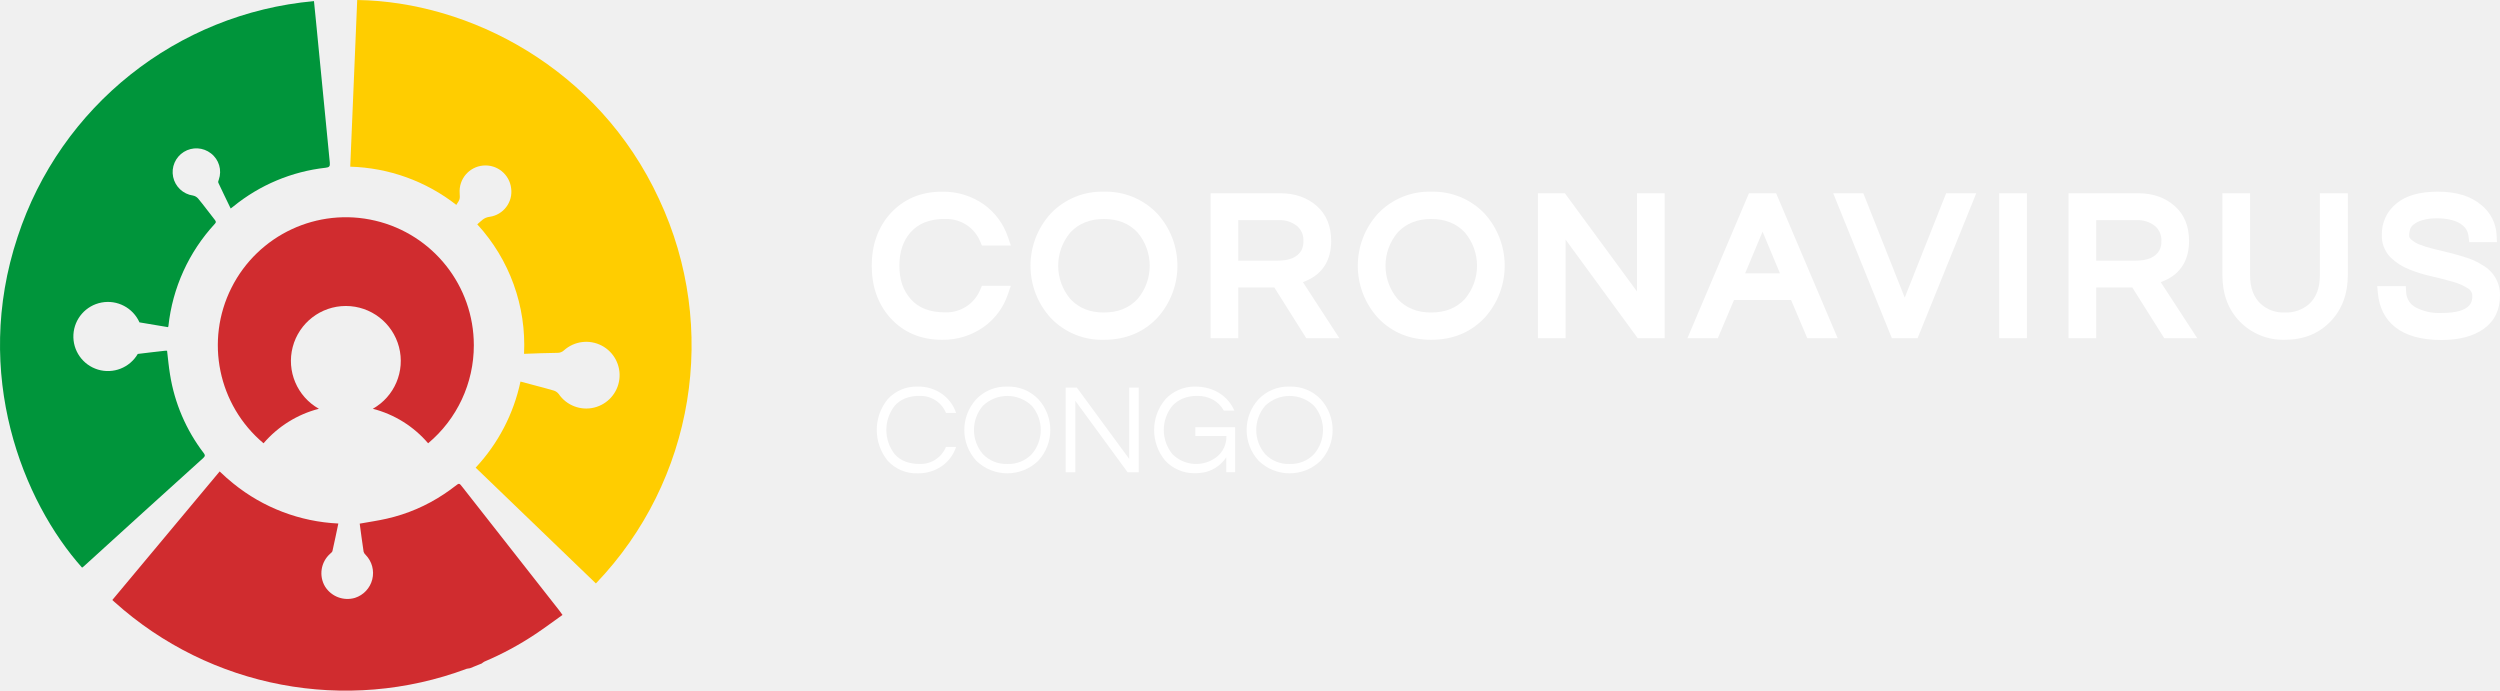
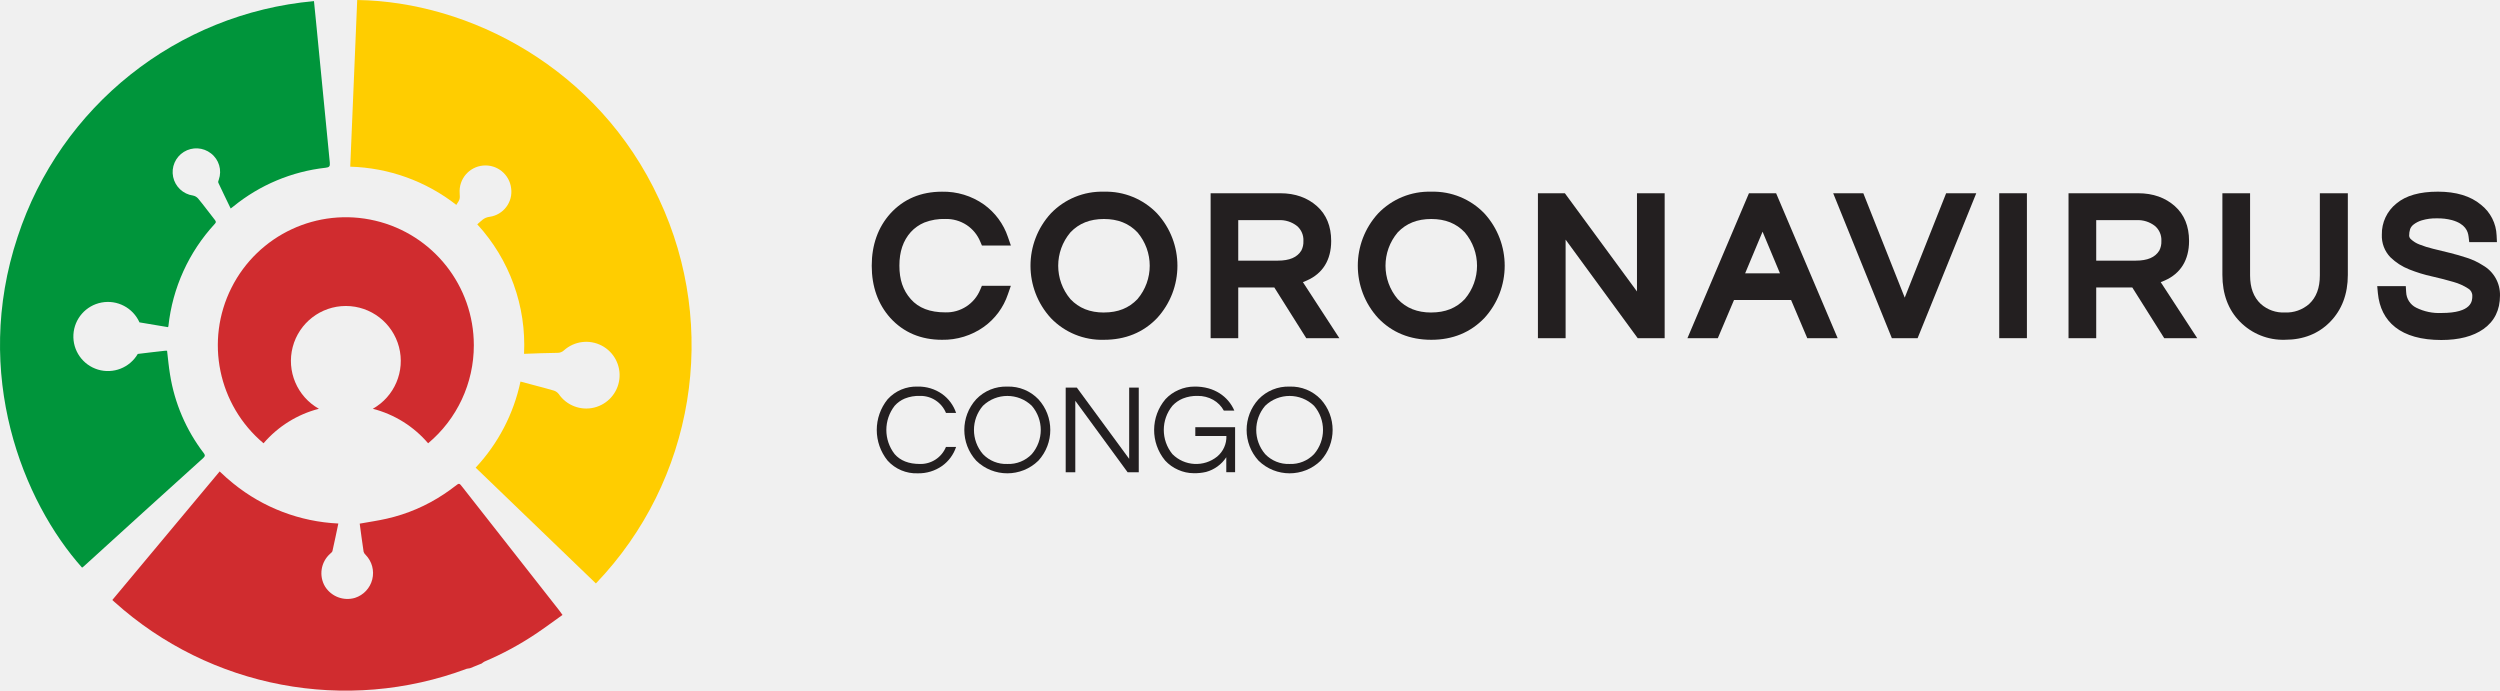
- <svg xmlns="http://www.w3.org/2000/svg" viewBox="74.705 300.78 850.587 234.984" width="850.587" height="234.984">
+ <svg xmlns="http://www.w3.org/2000/svg" width="850.587" height="234.984" viewBox="74.705 300.78 850.587 234.984">
  <defs>
-     <style>.cls-1,.cls-2{fill:#d02c2f;}.cls-1{fill-rule:evenodd;}.cls-3{fill:#ffcd00;}.cls-4{fill:#00953b;}.cls-5{fill:#231f20;}</style>
+     <style>.cls-1,.cls-2{fill:#d02c2f}.cls-1{fill-rule:evenodd}.cls-3{fill:#ffcd00}.cls-4{fill:#00953b}.cls-5{fill:#231f20}</style>
  </defs>
-   <path class="cls-1" d="M235.92,418.24a43.44,43.44,0,0,1-15.55,33.36,36.86,36.86,0,0,0-18.82-11.74,18.69,18.69,0,1,0-18.35,0,37,37,0,0,0-18.83,11.74,43.55,43.55,0,1,1,71.55-33.36Z" />
-   <path class="cls-2" d="M266.09,510c-3.14,2.23-6.12,4.46-9.21,6.52a105.76,105.76,0,0,1-17.34,9.35,5.23,5.23,0,0,0-.92.64l-4,1.62a6.36,6.36,0,0,0-1.09.18,117.64,117.64,0,0,1-119.88-22.72l-.73-.67,36.52-43.74q2.26,2.19,4.65,4.11a61.27,61.27,0,0,0,35.73,13.61c-.67,3.16-1.3,6.27-2,9.35-.08.36-.5.66-.8.94a8.88,8.88,0,0,0-1.72,11.16,9,9,0,0,0,10.19,3.84,8.86,8.86,0,0,0,3.67-14.57,2.39,2.39,0,0,1-.74-1.11c-.49-3.23-.91-6.45-1.33-9.57,3.15-.57,6.21-1,9.21-1.69a58.11,58.11,0,0,0,19.47-8.36q1.93-1.28,3.78-2.71c1.4-1.09,1.39-1.1,2.5.33l32.88,41.9C265.29,508.85,265.62,509.33,266.09,510Z" />
-   <path class="cls-3" d="M253,421.17a60.61,60.61,0,0,0-15.91-44.06c1.3-1.09,2.23-2.34,4.19-2.56a8.62,8.62,0,0,0,7.34-9.69,8.8,8.8,0,0,0-17.52,1.63c.12,2.06.12,2.06-1.14,4a61.38,61.38,0,0,0-36.09-13q1.19-28.44,2.37-56.71c38.05.55,82,23,102.69,67.73a117.16,117.16,0,0,1-21.48,130.78l-40.91-39.4a61.58,61.58,0,0,0,15.25-29.29l4.68,1.25c2.21.6,4.45,1.14,6.64,1.81a3.42,3.42,0,0,1,1.68,1.16,11.35,11.35,0,1,0,1.83-14.87,3.17,3.17,0,0,1-2.25.88C260.65,420.89,256.93,421,253,421.17Z" />
-   <path class="cls-4" d="M102.63,493.91c-20.06-22.46-37.5-65.65-21.94-112.52a117.2,117.2,0,0,1,100.84-80.23c.23,2.3.47,4.6.69,6.91q2.34,24,4.7,48.07c.12,1.23-.2,1.58-1.41,1.71A60.24,60.24,0,0,0,154.13,371c-.26.21-.52.4-.94.72-1.43-3-2.85-5.84-4.19-8.74-.14-.28,0-.74.15-1.08a7.94,7.94,0,0,0-2.65-8.92,8.07,8.07,0,1,0-6.14,14.33,3.12,3.12,0,0,1,1.74,1c2,2.4,3.8,4.89,5.72,7.31.37.49.48.8,0,1.29A60.82,60.82,0,0,0,132,411.75c0,.08-.06.16-.13.34-3.23-.53-6.47-1.06-9.71-1.63a11.76,11.76,0,1,0-.58,10.74c3.11-.4,6.23-.73,9.33-1.09a4.56,4.56,0,0,1,.64,0c.32,2.71.56,5.4,1,8.06A59.23,59.23,0,0,0,144,454.91c.52.69.56,1-.1,1.66q-20.43,18.45-40.8,37C103,493.67,102.79,493.79,102.63,493.91Z" />
-   <path class="cls-5" d="M389.2,376.49a18.26,18.26,0,0,1,7.16-1.21,12.63,12.63,0,0,1,7.25,2.07,12.47,12.47,0,0,1,4.62,5.65l.56,1.31h9.85l-1-2.88a22.39,22.39,0,0,0-8.19-11.09A23.89,23.89,0,0,0,395.2,366c-7.17,0-13.08,2.5-17.58,7.45-4.2,4.69-6.32,10.66-6.32,17.75s2.12,13.06,6.33,17.76c4.49,4.93,10.4,7.43,17.57,7.43A23.9,23.9,0,0,0,409.43,412a22.37,22.37,0,0,0,8.2-11.1l1-2.88h-9.85l-.56,1.31a12.44,12.44,0,0,1-11.87,7.73c-5.25,0-9.09-1.47-11.77-4.51s-3.87-6.65-3.87-11.4,1.26-8.48,3.87-11.41A13.18,13.18,0,0,1,389.2,376.49Z" style="fill: rgb(255, 255, 255);" />
-   <path class="cls-5" d="M450.3,366a24.05,24.05,0,0,0-18.06,7.39,26.35,26.35,0,0,0,0,35.61,24.05,24.05,0,0,0,18.07,7.39c7.29,0,13.37-2.48,18.07-7.38a26.36,26.36,0,0,0,0-35.62A24.1,24.1,0,0,0,450.3,366Zm0,41.11c-4.77,0-8.5-1.49-11.4-4.56a17.58,17.58,0,0,1,0-22.71c2.9-3.06,6.64-4.55,11.4-4.55s8.51,1.49,11.41,4.55a17.54,17.54,0,0,1,0,22.71C458.8,405.61,455.07,407.1,450.3,407.1Z" style="fill: rgb(255, 255, 255);" />
-   <path class="cls-5" d="M519.33,396.22c5.42-2.37,8.29-7,8.29-13.46,0-5-1.64-9-4.85-11.85s-7.36-4.38-12.47-4.38H486.6v49.31H496V398.58h12.27l10.87,17.26H530.4L518,396.78C518.43,396.61,518.88,396.42,519.33,396.22ZM496,375.68h13.67a9.4,9.4,0,0,1,6.34,2,6.27,6.27,0,0,1,2.16,5.11,6.4,6.4,0,0,1-.7,3.23c-1.41,2.32-4,3.44-8.07,3.44H496Z" style="fill: rgb(255, 255, 255);" />
-   <path class="cls-5" d="M561.67,366a24.06,24.06,0,0,0-18.07,7.39,26.35,26.35,0,0,0,0,35.61c4.71,4.91,10.79,7.39,18.08,7.39S575,413.9,579.73,409a26.36,26.36,0,0,0,0-35.62A24.09,24.09,0,0,0,561.67,366Zm0,41.11c-4.77,0-8.51-1.49-11.41-4.56a17.58,17.58,0,0,1,0-22.71c2.91-3.06,6.64-4.55,11.41-4.55s8.5,1.49,11.4,4.55a17.54,17.54,0,0,1,0,22.71C570.17,405.61,566.44,407.1,561.67,407.1Z" style="fill: rgb(255, 255, 255);" />
-   <polygon class="cls-5" points="631.66 399.94 607.13 366.53 597.96 366.53 597.96 415.84 607.38 415.84 607.38 382.31 631.91 415.84 641.08 415.84 641.08 366.53 631.66 366.53 631.66 399.94" style="fill: rgb(255, 255, 255);" />
-   <path class="cls-5" d="M669.76,366.53l-20.93,49.31h10.34l5.51-13h19.41l5.51,13h10.34L679,366.53Zm-1.3,27.25,5.93-14.17,5.92,14.17Z" style="fill: rgb(255, 255, 255);" />
-   <polygon class="cls-5" points="722.76 402.04 708.67 366.53 698.42 366.53 718.38 415.84 727.14 415.84 747.1 366.53 736.85 366.53 722.76 402.04" style="fill: rgb(255, 255, 255);" />
-   <rect class="cls-5" x="754.91" y="366.53" width="9.42" height="49.31" style="fill: rgb(255, 255, 255);" />
-   <path class="cls-5" d="M811.22,396.22c5.42-2.37,8.28-7,8.28-13.46,0-5-1.63-9-4.84-11.85s-7.36-4.38-12.47-4.38h-23.7v49.31h9.42V398.58h12.27l10.87,17.26h11.23l-12.42-19.06C810.31,396.61,810.77,396.42,811.22,396.22Zm-23.31-20.54h13.67a9.42,9.42,0,0,1,6.34,2,6.27,6.27,0,0,1,2.16,5.11,6.4,6.4,0,0,1-.7,3.23c-1.41,2.32-4,3.44-8.07,3.44h-13.4Z" style="fill: rgb(255, 255, 255);" />
-   <path class="cls-5" d="M864,394.45c0,4.3-1.2,7.49-3.64,9.75a11.72,11.72,0,0,1-8.26,2.9,11.47,11.47,0,0,1-8.17-2.88c-2.47-2.31-3.67-5.51-3.67-9.77V366.53h-9.42v27.78c0,6.54,2,11.91,6,15.95a20.54,20.54,0,0,0,15.31,6.12c6.24,0,11.41-2.06,15.37-6.12s6-9.41,6-15.95V366.53H864Z" style="fill: rgb(255, 255, 255);" />
-   <path class="cls-5" d="M919.48,391.07a22.93,22.93,0,0,0-5.46-2.58c-1.89-.63-3.86-1.19-5.83-1.68l-5.68-1.39a33.85,33.85,0,0,1-4.66-1.47,8.7,8.7,0,0,1-2.8-1.72,1.72,1.72,0,0,1-.67-1.27,7.27,7.27,0,0,1,.33-2.22,3.48,3.48,0,0,1,1.1-1.51,8.54,8.54,0,0,1,2.9-1.49,16.56,16.56,0,0,1,5.09-.67,18.74,18.74,0,0,1,5.16.6c4.6,1.3,5.42,3.81,5.64,5.59l.23,1.9h9.42l-.11-2.27a13.91,13.91,0,0,0-5.32-10.45c-3.52-2.95-8.44-4.45-14.65-4.45s-10.88,1.33-14.08,4a13.22,13.22,0,0,0-5,10.64,10.44,10.44,0,0,0,2.91,7.68,19.26,19.26,0,0,0,6.43,4.14,48.77,48.77,0,0,0,7.75,2.38c2.59.58,5,1.21,7.25,1.87a18.07,18.07,0,0,1,5.1,2.29,2.78,2.78,0,0,1,1.34,2.5c0,1.58,0,5.78-10.47,5.78a17.47,17.47,0,0,1-8.63-1.81,6.16,6.16,0,0,1-3.41-5.32l-.12-2h-9.72l.22,2.37c.47,4.93,2.43,8.82,5.84,11.54,3.68,2.93,9,4.41,15.75,4.41,6,0,10.82-1.25,14.32-3.72,3.75-2.64,5.64-6.48,5.64-11.42A11.51,11.51,0,0,0,919.48,391.07Z" style="fill: rgb(255, 255, 255);" />
-   <path class="cls-5" d="M387.67,458.64a9.32,9.32,0,0,0,8.88-5.79H400a12.94,12.94,0,0,1-4.75,6.45,13.91,13.91,0,0,1-8.31,2.52,13.15,13.15,0,0,1-10.23-4.31,16.59,16.59,0,0,1,0-20.89,13.15,13.15,0,0,1,10.23-4.31,13.91,13.91,0,0,1,8.31,2.52,13,13,0,0,1,4.75,6.44h-3.44a9.36,9.36,0,0,0-8.88-5.79,12.76,12.76,0,0,0-5.14.9,9.58,9.58,0,0,0-3.44,2.46,13.37,13.37,0,0,0,0,16.45C381.06,457.53,383.92,458.64,387.67,458.64Z" style="fill: rgb(255, 255, 255);" />
-   <path class="cls-5" d="M417.44,432.31A14,14,0,0,1,428,436.62a15.49,15.49,0,0,1,0,20.89,15.14,15.14,0,0,1-21.16,0,15.52,15.52,0,0,1,0-20.89A14,14,0,0,1,417.44,432.31Zm0,26.33a10.92,10.92,0,0,0,8.32-3.35,12.62,12.62,0,0,0,0-16.45,12,12,0,0,0-16.63,0,12.62,12.62,0,0,0,0,16.45A10.91,10.91,0,0,0,417.44,458.64Z" style="fill: rgb(255, 255, 255);" />
-   <path class="cls-5" d="M462.15,432.65v28.82h-3.78l-17.81-24.33v24.33h-3.27V432.65h3.79l17.81,24.25V432.65Z" style="fill: rgb(255, 255, 255);" />
-   <path class="cls-5" d="M475.69,433.46a13.2,13.2,0,0,1,5.4-1.15,16.84,16.84,0,0,1,4.83.61,14.31,14.31,0,0,1,3.7,1.65,13.08,13.08,0,0,1,5.05,5.92H491.1a9.44,9.44,0,0,0-3.63-3.68,10.55,10.55,0,0,0-5.29-1.33,12.7,12.7,0,0,0-5.05.9,10,10,0,0,0-3.53,2.46,13,13,0,0,0,0,16.45,11.41,11.41,0,0,0,15.23.83,8.74,8.74,0,0,0,3.14-7H481.39v-3h13.54v15.32h-3v-5.09a12,12,0,0,1-6.88,5,16.8,16.8,0,0,1-4.24.43,12.87,12.87,0,0,1-5.25-1.15,13.07,13.07,0,0,1-4.44-3.16,16.24,16.24,0,0,1,.13-20.89A13.07,13.07,0,0,1,475.69,433.46Z" style="fill: rgb(255, 255, 255);" />
-   <path class="cls-5" d="M513.48,432.31a14,14,0,0,1,10.58,4.31,15.49,15.49,0,0,1,0,20.89,15.14,15.14,0,0,1-21.16,0,15.49,15.49,0,0,1,0-20.89A14,14,0,0,1,513.48,432.31Zm0,26.33a10.91,10.91,0,0,0,8.31-3.35,12.62,12.62,0,0,0,0-16.45,12,12,0,0,0-16.63,0,12.65,12.65,0,0,0,0,16.45A10.92,10.92,0,0,0,513.48,458.64Z" style="fill: rgb(255, 255, 255);" />
+   <path d="M235.92,418.24a43.44,43.44,0,0,1-15.55,33.36,36.86,36.86,0,0,0-18.82-11.74,18.69,18.69,0,1,0-18.35,0,37,37,0,0,0-18.83,11.74,43.55,43.55,0,1,1,71.55-33.36Z" class="cls-1" />
+   <path d="M266.09,510c-3.14,2.23-6.12,4.46-9.21,6.52a105.76,105.76,0,0,1-17.34,9.35,5.23,5.23,0,0,0-.92.64l-4,1.62a6.36,6.36,0,0,0-1.09.18,117.64,117.64,0,0,1-119.88-22.72l-.73-.67,36.52-43.74q2.26,2.19,4.65,4.11a61.27,61.27,0,0,0,35.73,13.61c-.67,3.16-1.3,6.27-2,9.35-.08.36-.5.66-.8.94a8.88,8.88,0,0,0-1.72,11.16,9,9,0,0,0,10.19,3.84,8.86,8.86,0,0,0,3.67-14.57,2.39,2.39,0,0,1-.74-1.11c-.49-3.23-.91-6.45-1.33-9.57,3.15-.57,6.21-1,9.21-1.69a58.11,58.11,0,0,0,19.47-8.36q1.93-1.28,3.78-2.71c1.4-1.09,1.39-1.1,2.5.33l32.88,41.9C265.29,508.85,265.62,509.33,266.09,510Z" class="cls-2" />
+   <path d="M253,421.17a60.61,60.61,0,0,0-15.91-44.06c1.3-1.09,2.23-2.34,4.19-2.56a8.62,8.62,0,0,0,7.34-9.69,8.8,8.8,0,0,0-17.52,1.63c.12,2.06.12,2.06-1.14,4a61.38,61.38,0,0,0-36.09-13q1.19-28.44,2.37-56.71c38.05.55,82,23,102.69,67.73a117.16,117.16,0,0,1-21.48,130.78l-40.91-39.4a61.58,61.58,0,0,0,15.25-29.29l4.68,1.25c2.21.6,4.45,1.14,6.64,1.81a3.42,3.42,0,0,1,1.68,1.16,11.35,11.35,0,1,0,1.83-14.87,3.17,3.17,0,0,1-2.25.88C260.65,420.89,256.93,421,253,421.17Z" class="cls-3" />
+   <path d="M102.63,493.91c-20.06-22.46-37.5-65.65-21.94-112.52a117.2,117.2,0,0,1,100.84-80.23c.23,2.3.47,4.6.69,6.91q2.34,24,4.7,48.07c.12,1.23-.2,1.58-1.41,1.71A60.24,60.24,0,0,0,154.13,371c-.26.21-.52.4-.94.72-1.43-3-2.85-5.84-4.19-8.74-.14-.28,0-.74.15-1.08a7.94,7.94,0,0,0-2.65-8.92,8.07,8.07,0,1,0-6.14,14.33,3.12,3.12,0,0,1,1.74,1c2,2.4,3.8,4.89,5.72,7.31.37.49.48.8,0,1.29A60.82,60.82,0,0,0,132,411.75c0,.08-.06.16-.13.34-3.23-.53-6.47-1.06-9.71-1.63a11.76,11.76,0,1,0-.58,10.74c3.11-.4,6.23-.73,9.33-1.09a4.56,4.56,0,0,1,.64,0c.32,2.71.56,5.4,1,8.06A59.23,59.23,0,0,0,144,454.91c.52.69.56,1-.1,1.66q-20.43,18.45-40.8,37C103,493.67,102.79,493.79,102.63,493.91Z" class="cls-4" />
+   <path fill="#FFF" d="M389.2,376.49a18.26,18.26,0,0,1,7.16-1.21,12.63,12.63,0,0,1,7.25,2.07,12.47,12.47,0,0,1,4.62,5.65l.56,1.31h9.85l-1-2.88a22.39,22.39,0,0,0-8.19-11.09A23.89,23.89,0,0,0,395.2,366c-7.17,0-13.08,2.5-17.58,7.45-4.2,4.69-6.32,10.66-6.32,17.75s2.12,13.06,6.33,17.76c4.49,4.93,10.4,7.43,17.57,7.43A23.9,23.9,0,0,0,409.43,412a22.37,22.37,0,0,0,8.2-11.1l1-2.88h-9.85l-.56,1.31a12.44,12.44,0,0,1-11.87,7.73c-5.25,0-9.09-1.47-11.77-4.51s-3.87-6.65-3.87-11.4,1.26-8.48,3.87-11.41A13.18,13.18,0,0,1,389.2,376.49Z" class="cls-5" />
+   <path fill="#FFF" d="M450.3,366a24.05,24.05,0,0,0-18.06,7.39,26.35,26.35,0,0,0,0,35.61,24.05,24.05,0,0,0,18.07,7.39c7.29,0,13.37-2.48,18.07-7.38a26.36,26.36,0,0,0,0-35.62A24.1,24.1,0,0,0,450.3,366Zm0,41.11c-4.77,0-8.5-1.49-11.4-4.56a17.58,17.58,0,0,1,0-22.71c2.9-3.06,6.64-4.55,11.4-4.55s8.51,1.49,11.41,4.55a17.54,17.54,0,0,1,0,22.71C458.8,405.61,455.07,407.1,450.3,407.1Z" class="cls-5" />
+   <path fill="#FFF" d="M519.33,396.22c5.42-2.37,8.29-7,8.29-13.46,0-5-1.64-9-4.85-11.85s-7.36-4.38-12.47-4.38H486.6v49.31H496V398.58h12.27l10.87,17.26H530.4L518,396.78C518.43,396.61,518.88,396.42,519.33,396.22ZM496,375.68h13.67a9.4,9.4,0,0,1,6.34,2,6.27,6.27,0,0,1,2.16,5.11,6.4,6.4,0,0,1-.7,3.23c-1.41,2.32-4,3.44-8.07,3.44H496Z" class="cls-5" />
+   <path fill="#FFF" d="M561.67,366a24.06,24.06,0,0,0-18.07,7.39,26.35,26.35,0,0,0,0,35.61c4.71,4.91,10.79,7.39,18.08,7.39S575,413.9,579.73,409a26.36,26.36,0,0,0,0-35.62A24.09,24.09,0,0,0,561.67,366Zm0,41.11c-4.77,0-8.51-1.49-11.41-4.56a17.58,17.58,0,0,1,0-22.71c2.91-3.06,6.64-4.55,11.41-4.55s8.5,1.49,11.4,4.55a17.54,17.54,0,0,1,0,22.71C570.17,405.61,566.44,407.1,561.67,407.1Z" class="cls-5" />
+   <polygon fill="#FFF" points="631.66 399.94 607.13 366.53 597.96 366.53 597.96 415.84 607.38 415.84 607.38 382.31 631.91 415.84 641.08 415.84 641.08 366.53 631.66 366.53 631.66 399.94" class="cls-5" />
+   <path fill="#FFF" d="M669.76,366.53l-20.93,49.31h10.34l5.51-13h19.41l5.51,13h10.34L679,366.53Zm-1.3,27.25,5.93-14.17,5.92,14.17Z" class="cls-5" />
+   <polygon fill="#FFF" points="722.76 402.04 708.67 366.53 698.42 366.53 718.38 415.84 727.14 415.84 747.1 366.53 736.85 366.53 722.76 402.04" class="cls-5" />
+   <rect width="9.42" height="49.31" x="754.91" y="366.53" fill="#FFF" class="cls-5" />
+   <path fill="#FFF" d="M811.22,396.22c5.42-2.37,8.28-7,8.28-13.46,0-5-1.63-9-4.84-11.85s-7.36-4.38-12.47-4.38h-23.7v49.31h9.42V398.58h12.27l10.87,17.26h11.23l-12.42-19.06C810.31,396.61,810.77,396.42,811.22,396.22Zm-23.31-20.54h13.67a9.42,9.42,0,0,1,6.34,2,6.27,6.27,0,0,1,2.16,5.11,6.4,6.4,0,0,1-.7,3.23c-1.41,2.32-4,3.44-8.07,3.44h-13.4Z" class="cls-5" />
+   <path fill="#FFF" d="M864,394.45c0,4.3-1.2,7.49-3.64,9.75a11.72,11.72,0,0,1-8.26,2.9,11.47,11.47,0,0,1-8.17-2.88c-2.47-2.31-3.67-5.51-3.67-9.77V366.53h-9.42v27.78c0,6.54,2,11.91,6,15.95a20.54,20.54,0,0,0,15.31,6.12c6.24,0,11.41-2.06,15.37-6.12s6-9.41,6-15.95V366.53H864Z" class="cls-5" />
+   <path fill="#FFF" d="M919.48,391.07a22.93,22.93,0,0,0-5.46-2.58c-1.89-.63-3.86-1.19-5.83-1.68l-5.68-1.39a33.85,33.85,0,0,1-4.66-1.47,8.7,8.7,0,0,1-2.8-1.72,1.72,1.72,0,0,1-.67-1.27,7.27,7.27,0,0,1,.33-2.22,3.48,3.48,0,0,1,1.1-1.51,8.54,8.54,0,0,1,2.9-1.49,16.56,16.56,0,0,1,5.09-.67,18.74,18.74,0,0,1,5.16.6c4.6,1.3,5.42,3.81,5.64,5.59l.23,1.9h9.42l-.11-2.27a13.91,13.91,0,0,0-5.32-10.45c-3.52-2.95-8.44-4.45-14.65-4.45s-10.88,1.33-14.08,4a13.22,13.22,0,0,0-5,10.64,10.44,10.44,0,0,0,2.91,7.68,19.26,19.26,0,0,0,6.43,4.14,48.77,48.77,0,0,0,7.75,2.38c2.59.58,5,1.21,7.25,1.87a18.07,18.07,0,0,1,5.1,2.29,2.78,2.78,0,0,1,1.34,2.5c0,1.58,0,5.78-10.47,5.78a17.47,17.47,0,0,1-8.63-1.81,6.16,6.16,0,0,1-3.41-5.32l-.12-2h-9.72l.22,2.37c.47,4.93,2.43,8.82,5.84,11.54,3.68,2.93,9,4.41,15.75,4.41,6,0,10.82-1.25,14.32-3.72,3.75-2.64,5.64-6.48,5.64-11.42A11.51,11.51,0,0,0,919.48,391.07Z" class="cls-5" />
+   <path fill="#FFF" d="M387.67,458.64a9.32,9.32,0,0,0,8.88-5.79H400a12.94,12.94,0,0,1-4.75,6.45,13.91,13.91,0,0,1-8.31,2.52,13.15,13.15,0,0,1-10.23-4.31,16.59,16.59,0,0,1,0-20.89,13.15,13.15,0,0,1,10.23-4.31,13.91,13.91,0,0,1,8.31,2.52,13,13,0,0,1,4.75,6.44h-3.44a9.36,9.36,0,0,0-8.88-5.79,12.76,12.76,0,0,0-5.14.9,9.58,9.58,0,0,0-3.44,2.46,13.37,13.37,0,0,0,0,16.45C381.06,457.53,383.92,458.64,387.67,458.64Z" class="cls-5" />
+   <path fill="#FFF" d="M417.44,432.31A14,14,0,0,1,428,436.62a15.49,15.49,0,0,1,0,20.89,15.14,15.14,0,0,1-21.16,0,15.52,15.52,0,0,1,0-20.89A14,14,0,0,1,417.44,432.31Zm0,26.33a10.92,10.92,0,0,0,8.32-3.35,12.62,12.62,0,0,0,0-16.45,12,12,0,0,0-16.63,0,12.62,12.62,0,0,0,0,16.45A10.91,10.91,0,0,0,417.44,458.64Z" class="cls-5" />
+   <path fill="#FFF" d="M462.15,432.65v28.82h-3.78l-17.81-24.33v24.33h-3.27V432.65h3.79l17.81,24.25V432.65Z" class="cls-5" />
+   <path fill="#FFF" d="M475.69,433.46a13.2,13.2,0,0,1,5.4-1.15,16.84,16.84,0,0,1,4.83.61,14.31,14.31,0,0,1,3.7,1.65,13.08,13.08,0,0,1,5.05,5.92H491.1a9.44,9.44,0,0,0-3.63-3.68,10.55,10.55,0,0,0-5.29-1.33,12.7,12.7,0,0,0-5.05.9,10,10,0,0,0-3.53,2.46,13,13,0,0,0,0,16.45,11.41,11.41,0,0,0,15.23.83,8.74,8.74,0,0,0,3.14-7H481.39v-3h13.54v15.32h-3v-5.09a12,12,0,0,1-6.88,5,16.8,16.8,0,0,1-4.24.43,12.87,12.87,0,0,1-5.25-1.15,13.07,13.07,0,0,1-4.44-3.16,16.24,16.24,0,0,1,.13-20.89A13.07,13.07,0,0,1,475.69,433.46Z" class="cls-5" />
+   <path fill="#FFF" d="M513.48,432.31a14,14,0,0,1,10.58,4.31,15.49,15.49,0,0,1,0,20.89,15.14,15.14,0,0,1-21.16,0,15.49,15.49,0,0,1,0-20.89A14,14,0,0,1,513.48,432.31Zm0,26.33a10.91,10.91,0,0,0,8.31-3.35,12.62,12.62,0,0,0,0-16.45,12,12,0,0,0-16.63,0,12.65,12.65,0,0,0,0,16.45A10.92,10.92,0,0,0,513.48,458.64Z" class="cls-5" />
</svg>
